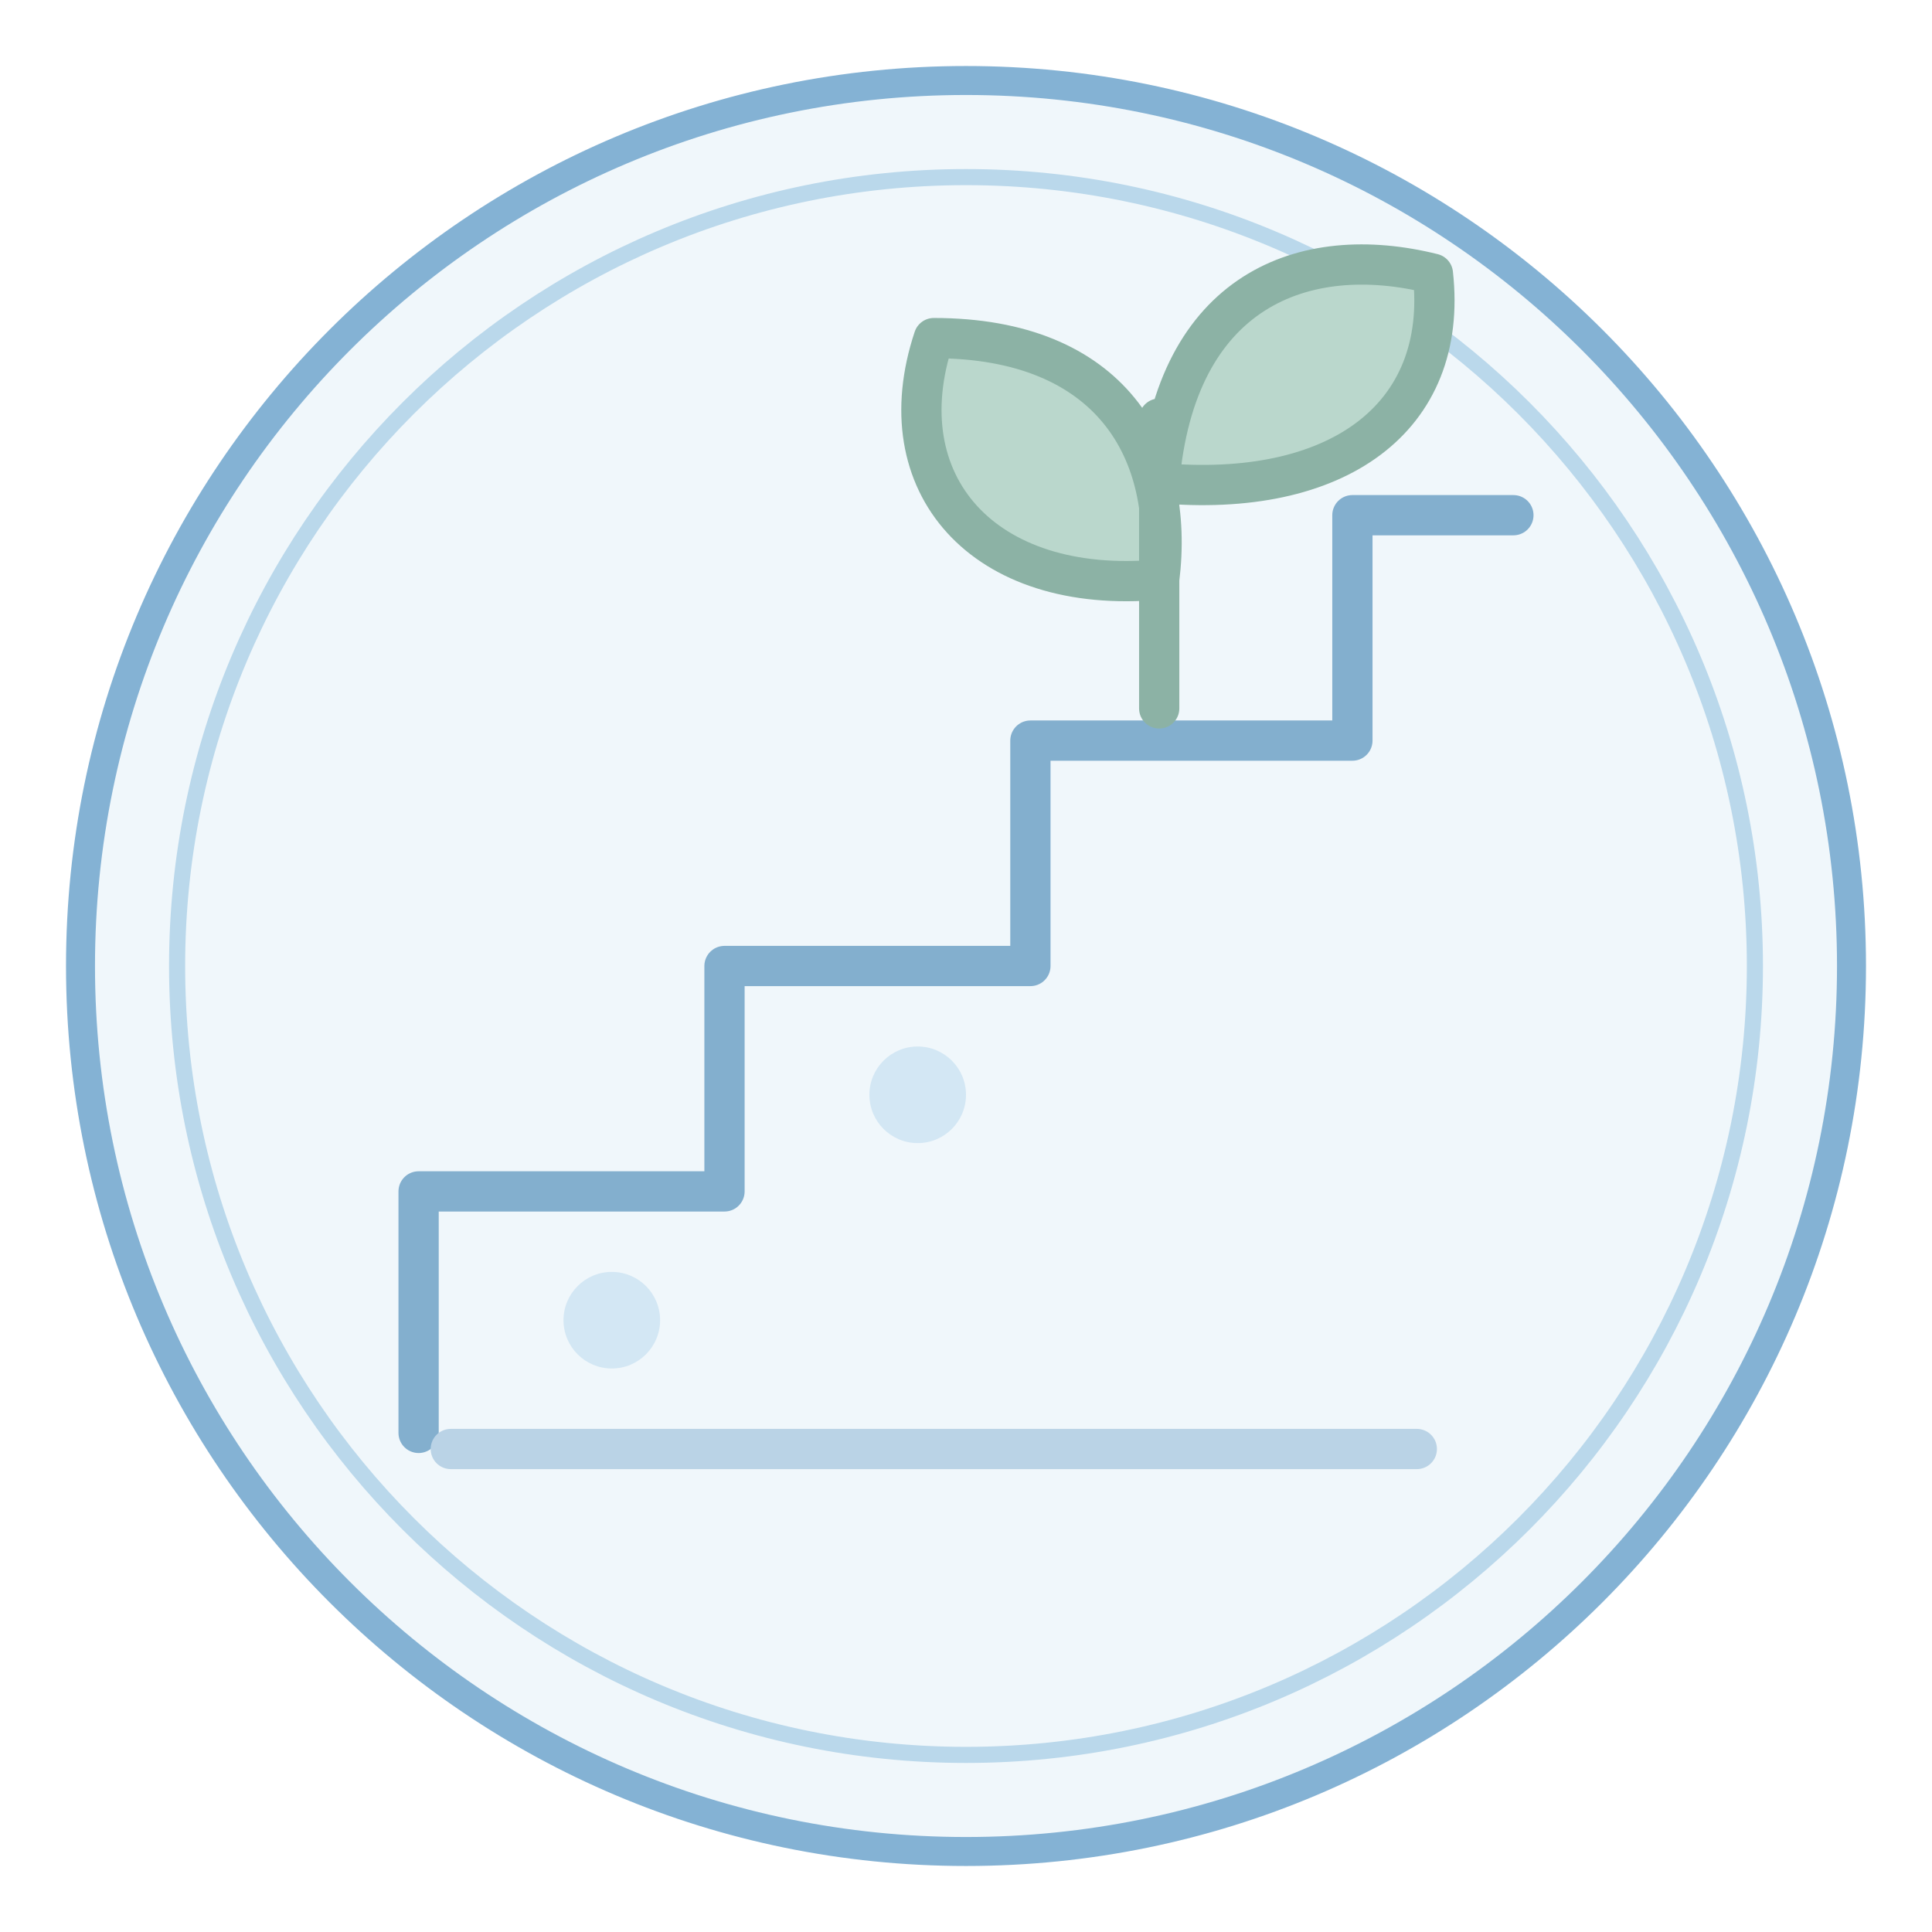
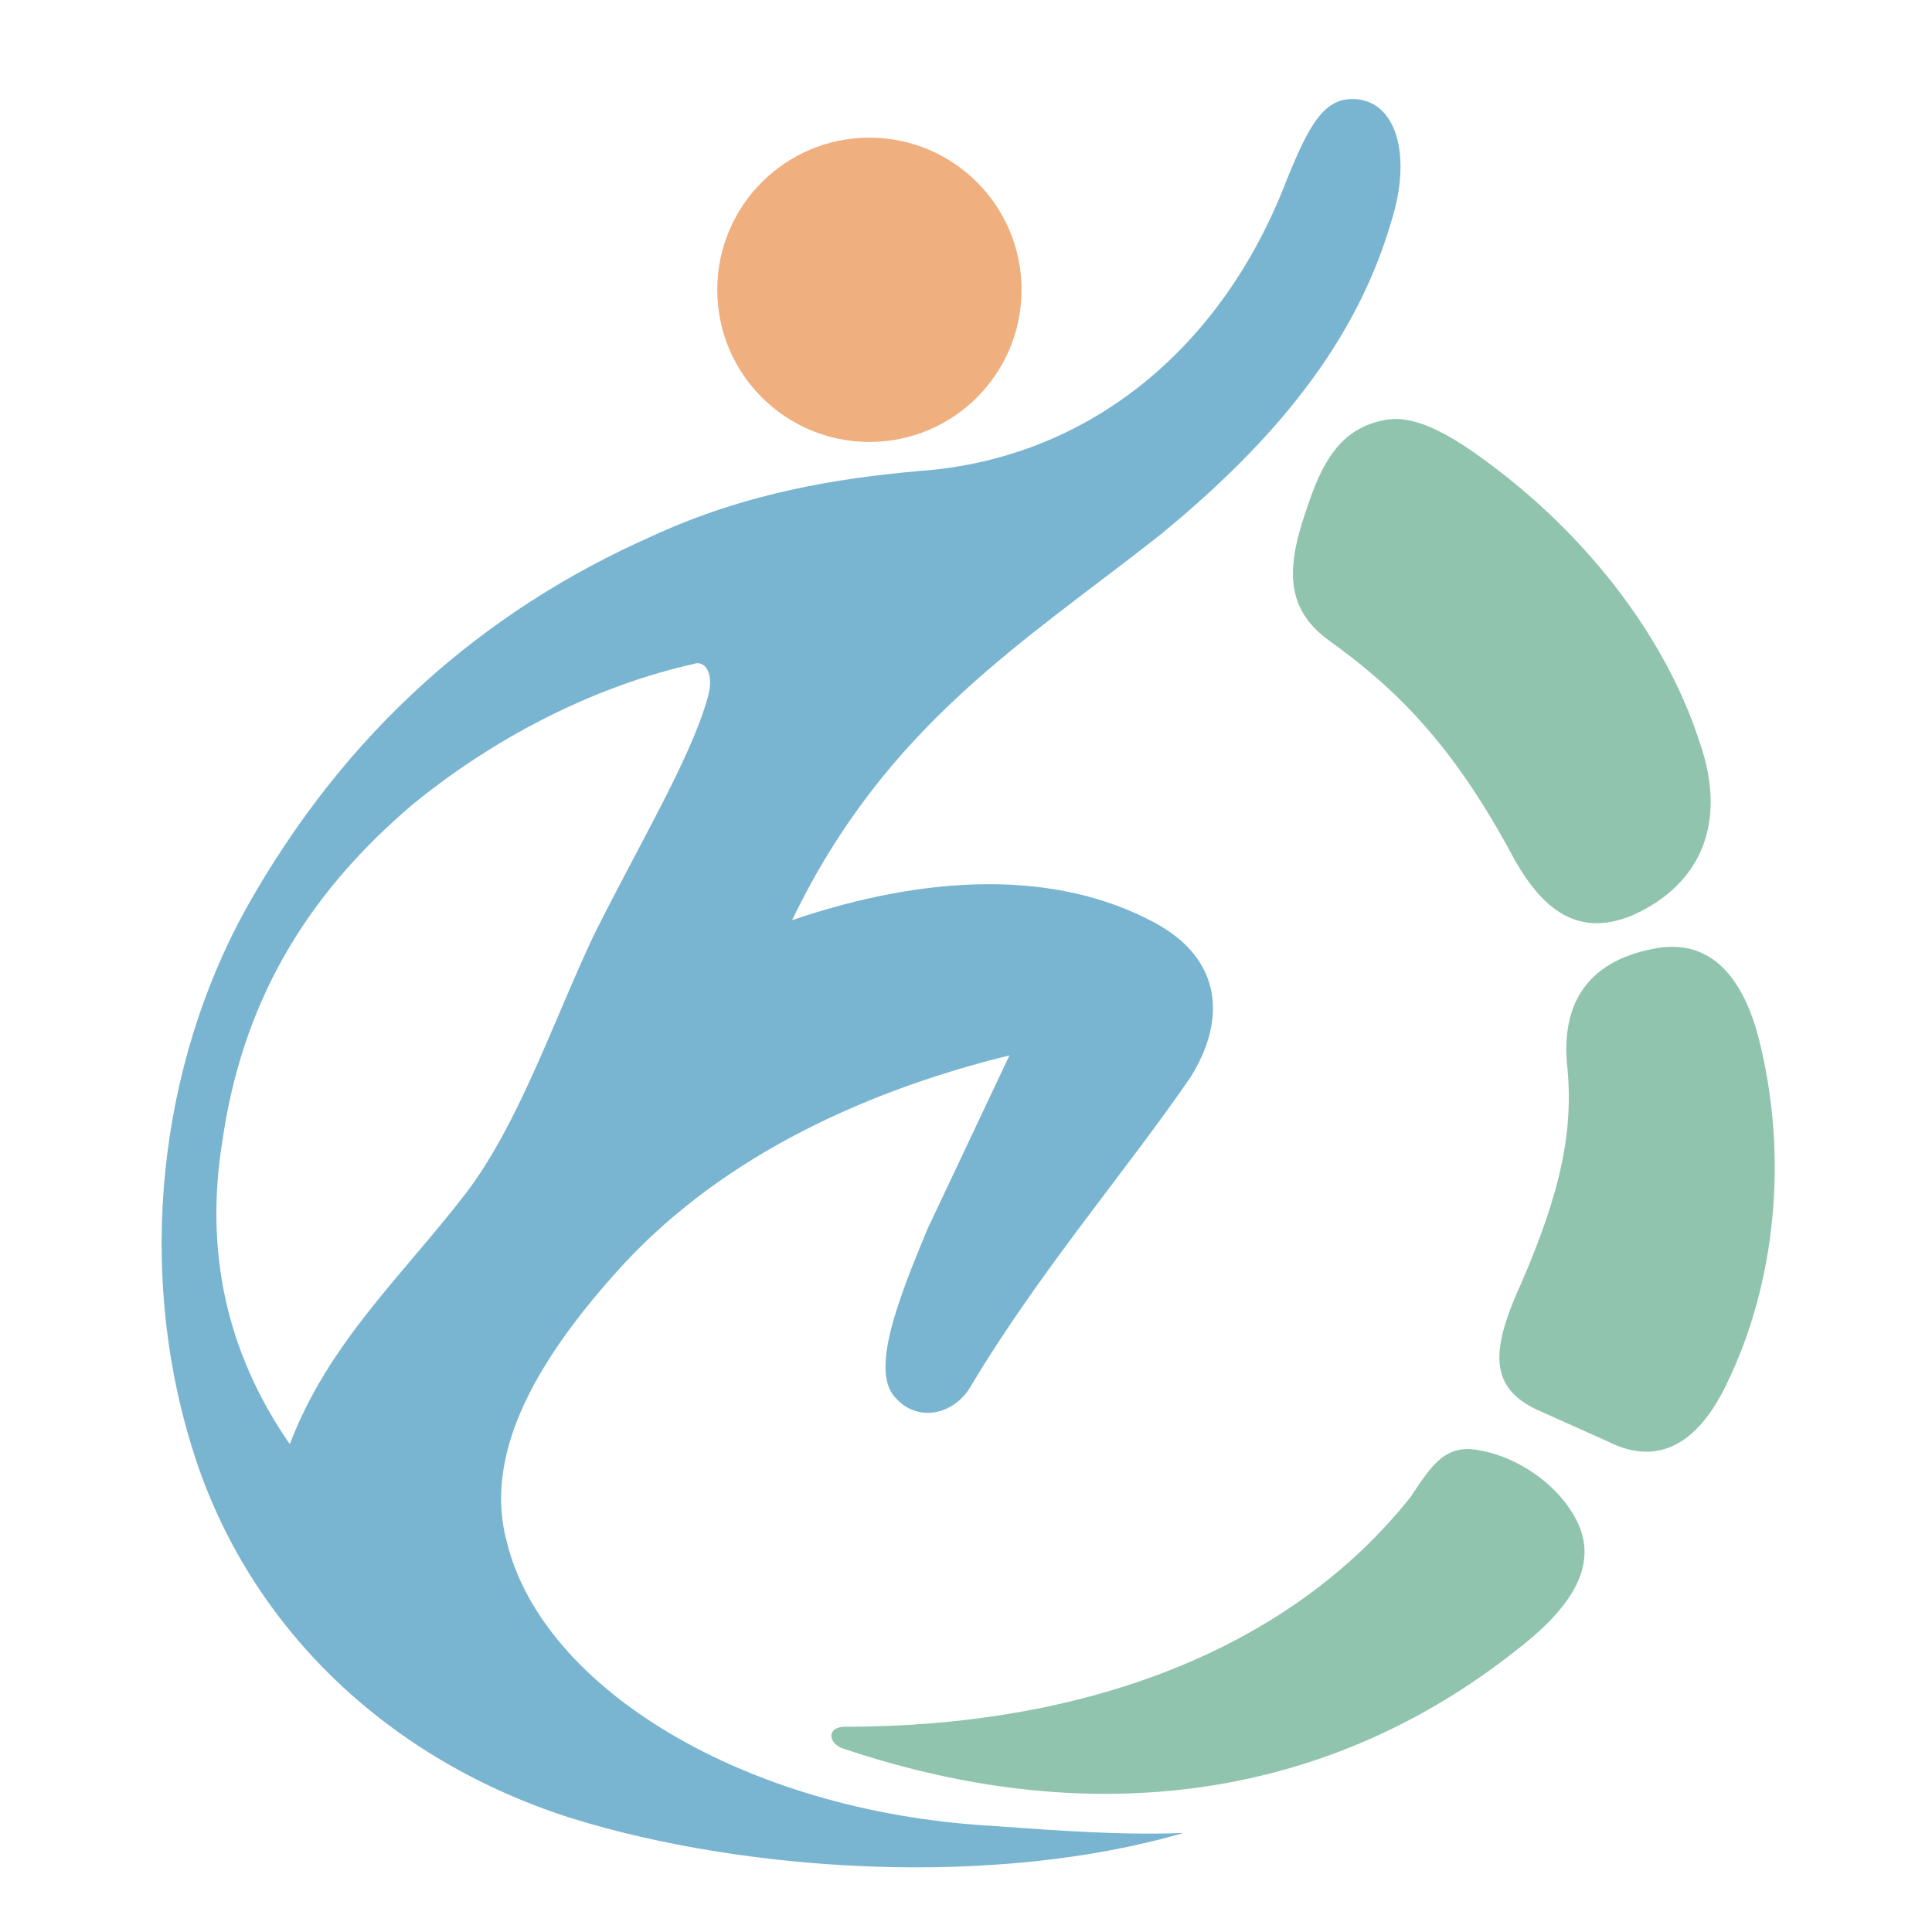
- <svg xmlns="http://www.w3.org/2000/svg" viewBox="0 0 120 120" fill="none">
-   <circle cx="60" cy="60" r="55" fill="#f0f7fb" stroke="#84b2d4" stroke-width="1.8" />
-   <circle cx="60" cy="60" r="49" stroke="#bad8eb" stroke-width="1" />
-   <g stroke="#739abc" stroke-width="2.5" stroke-linecap="round" stroke-linejoin="round">
-     <path d="M26 89V74h19V60h19V46h20V32h10" stroke="#83afce" />
-     <path d="M28 90h60" stroke="#bad3e6" />
-     <path d="M72 44V26m0 10c-11 1-17-6-14-15 11 0 15 7 14 15Zm0-6c1-12 9-15 17-13 1 9-6 14-17 13Z" fill="#bad7cc" stroke="#8cb2a5" />
-     <circle cx="38" cy="82" r="3" fill="#d3e7f4" stroke="none" />
-     <circle cx="57" cy="68" r="3" fill="#d3e7f4" stroke="none" />
-   </g>
+ <svg xmlns="http://www.w3.org/2000/svg" viewBox="240 210 800 800" fill="none">
+   <circle cx="600" cy="330" r="63" fill="#efaf7f" />
+   <path fill="#79b5d1" fill-rule="evenodd" d="M800 251C818 251 825 274 816 302C800 357 761 398 721 431C664 476 607 510 568 591C624 572 677 570 718 592C746 607 748 632 733 656C707 694 670 737 642 784C635 796 620 799 611 789C600 778 612 748 624 719L658 647C593 663 535 692 495 737C461 775 440 813 450 849C465 909 548 960 650 966C678 968 704 970 730 969C651 992 548 985 477 963C401 939 343 884 320 811C296 735 306 651 342 586C383 513 440 463 510 432C549 414 587 408 621 405C690 400 746 355 773 284C782 262 788 251 800 251ZM527 485C491 493 449 512 411 543C365 582 340 627 332 683C325 727 333 769 360 808C376 766 406 739 433 704C455 675 469 633 486 597C505 559 526 524 533 499C536 489 532 483 527 485Z" />
+   <path fill="#91c4af" d="M813 384C827 381 844 392 862 406C898 434 930 474 944 518C955 550 945 576 916 589C892 599 877 585 865 562C841 518 818 495 790 475C771 461 773 443 782 418C789 397 798 387 813 384Z" />
+   <path fill="#91c4af" d="M924 603C947 598 961 613 968 639C981 689 975 742 955 783C944 806 928 818 906 807L877 794C857 785 858 770 867 748C884 710 892 682 889 652C886 624 899 608 924 603Z" />
+   <path fill="#91c4af" d="M848 810C864 811 883 822 892 838C904 859 888 878 867 894C792 953 696 970 589 934C583 932 582 925 590 925C688 925 773 894 824 830C832 818 837 810 848 810Z" />
</svg>
